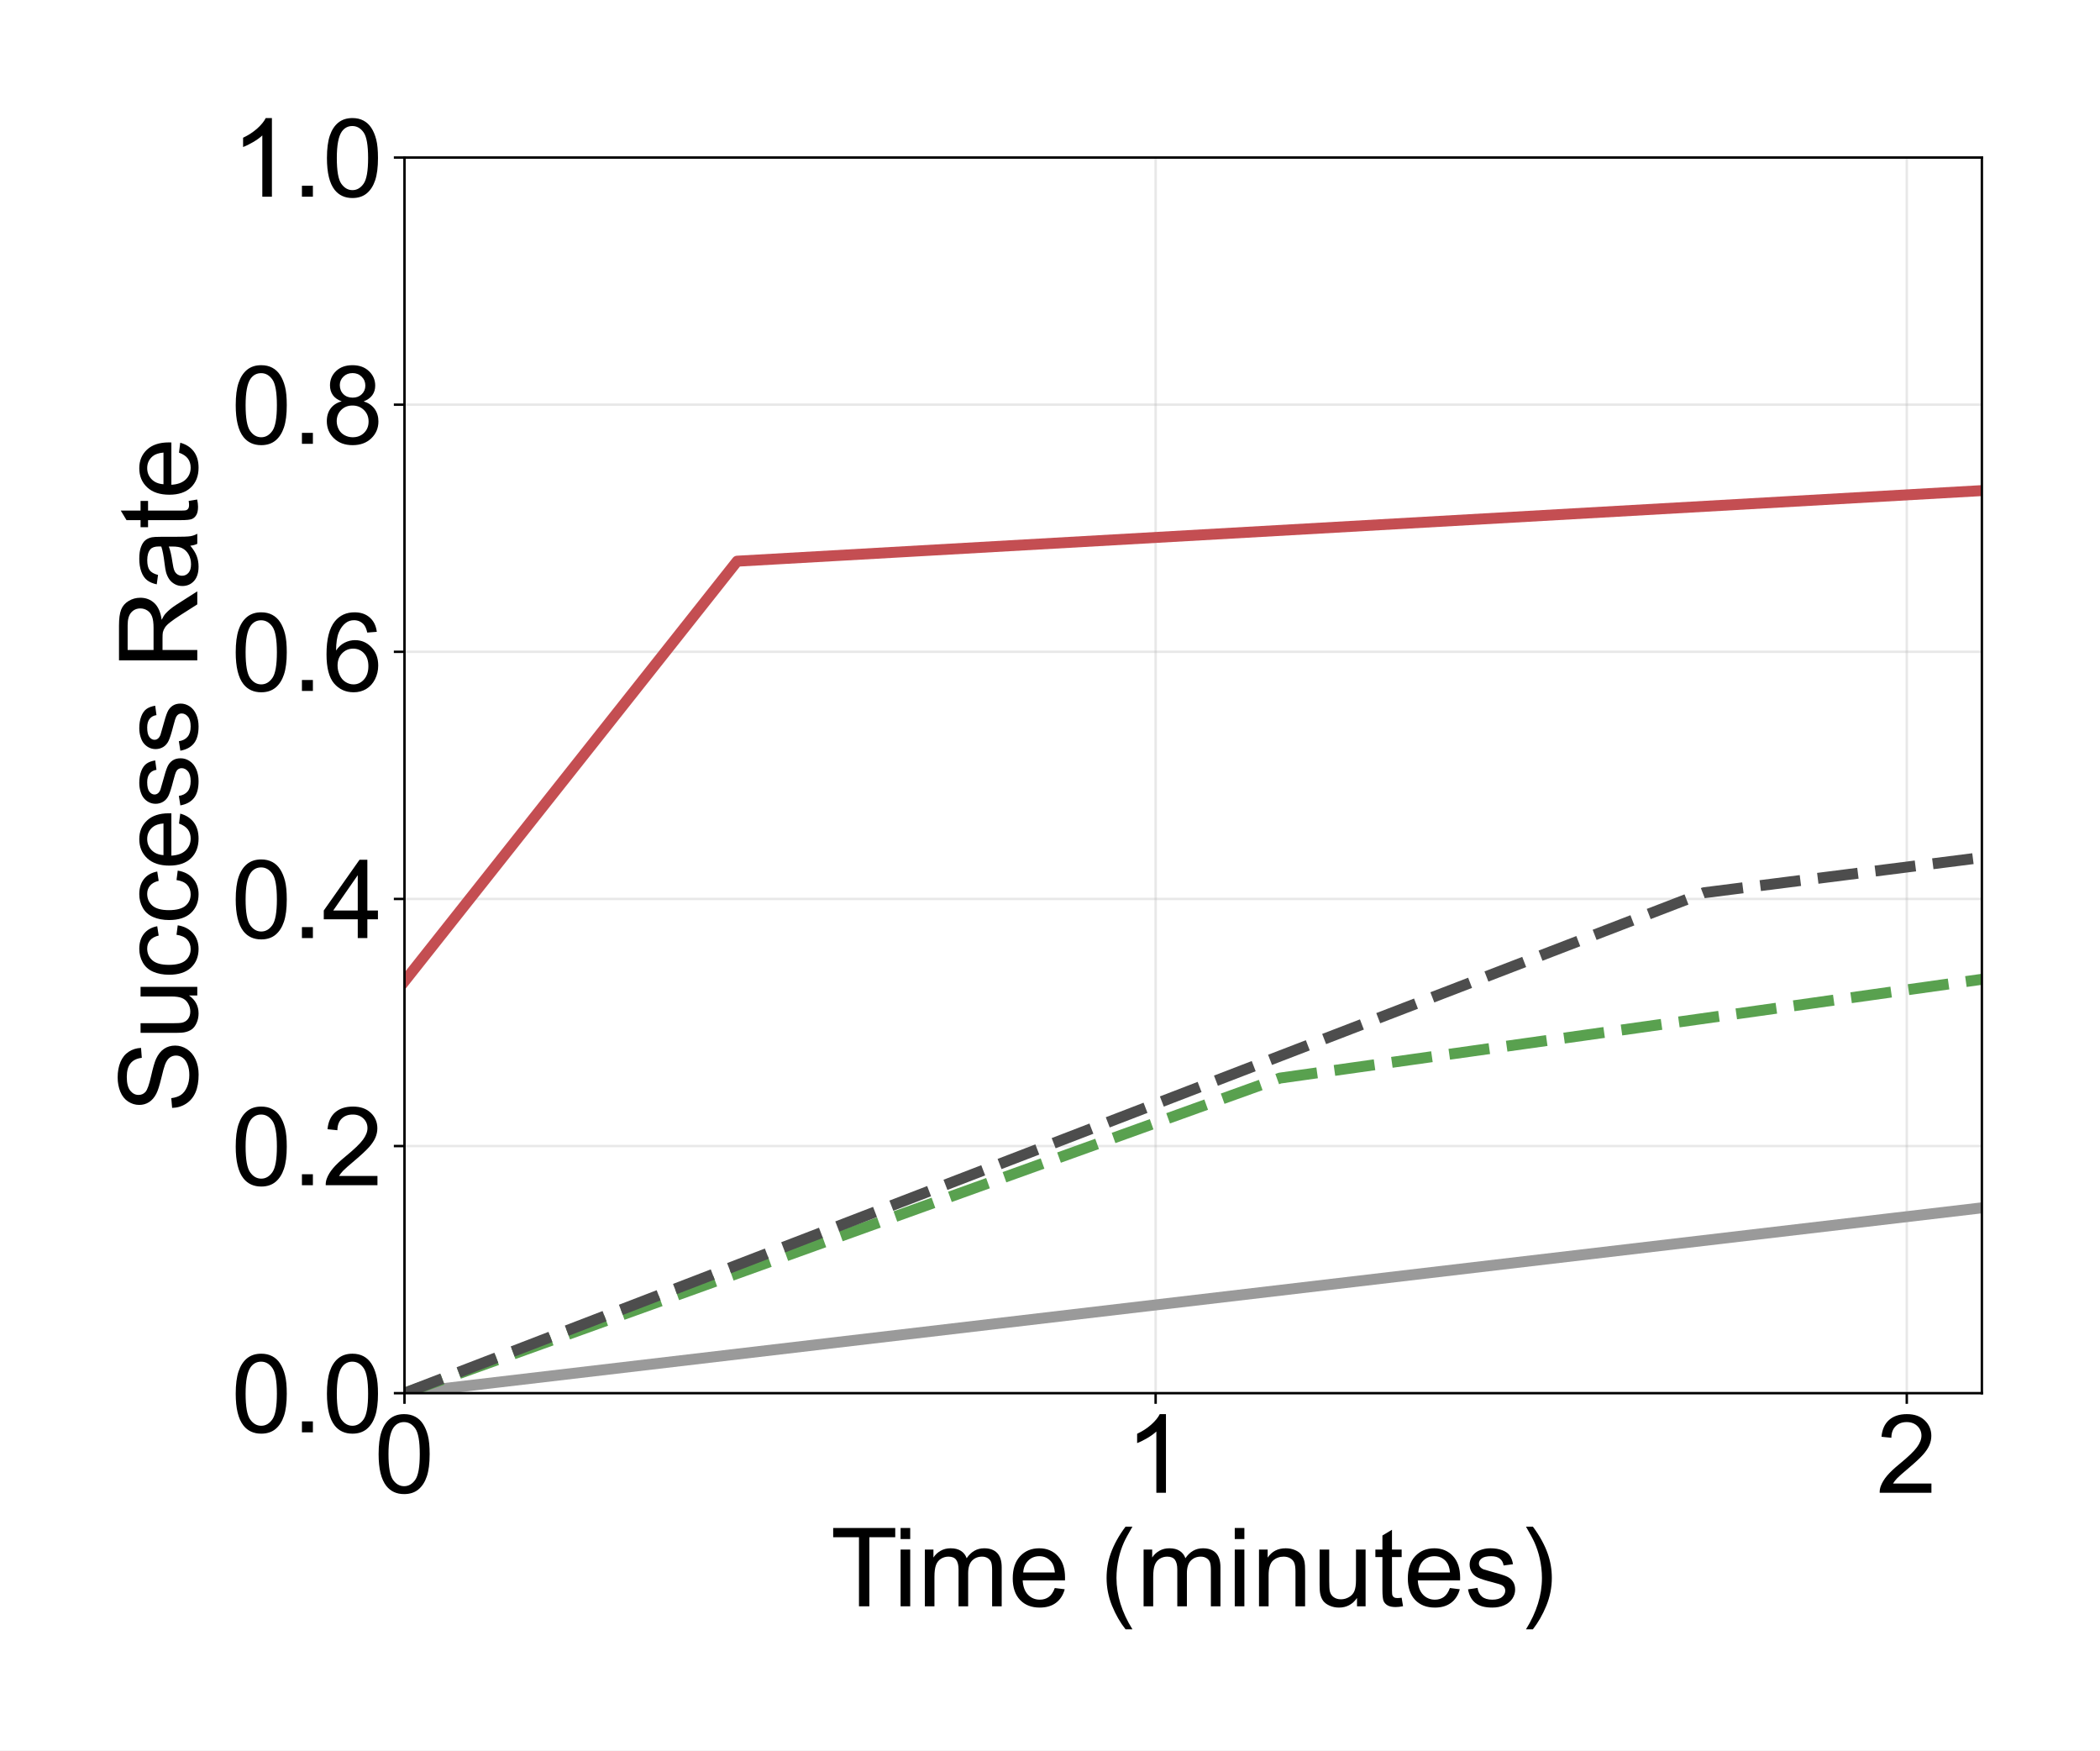
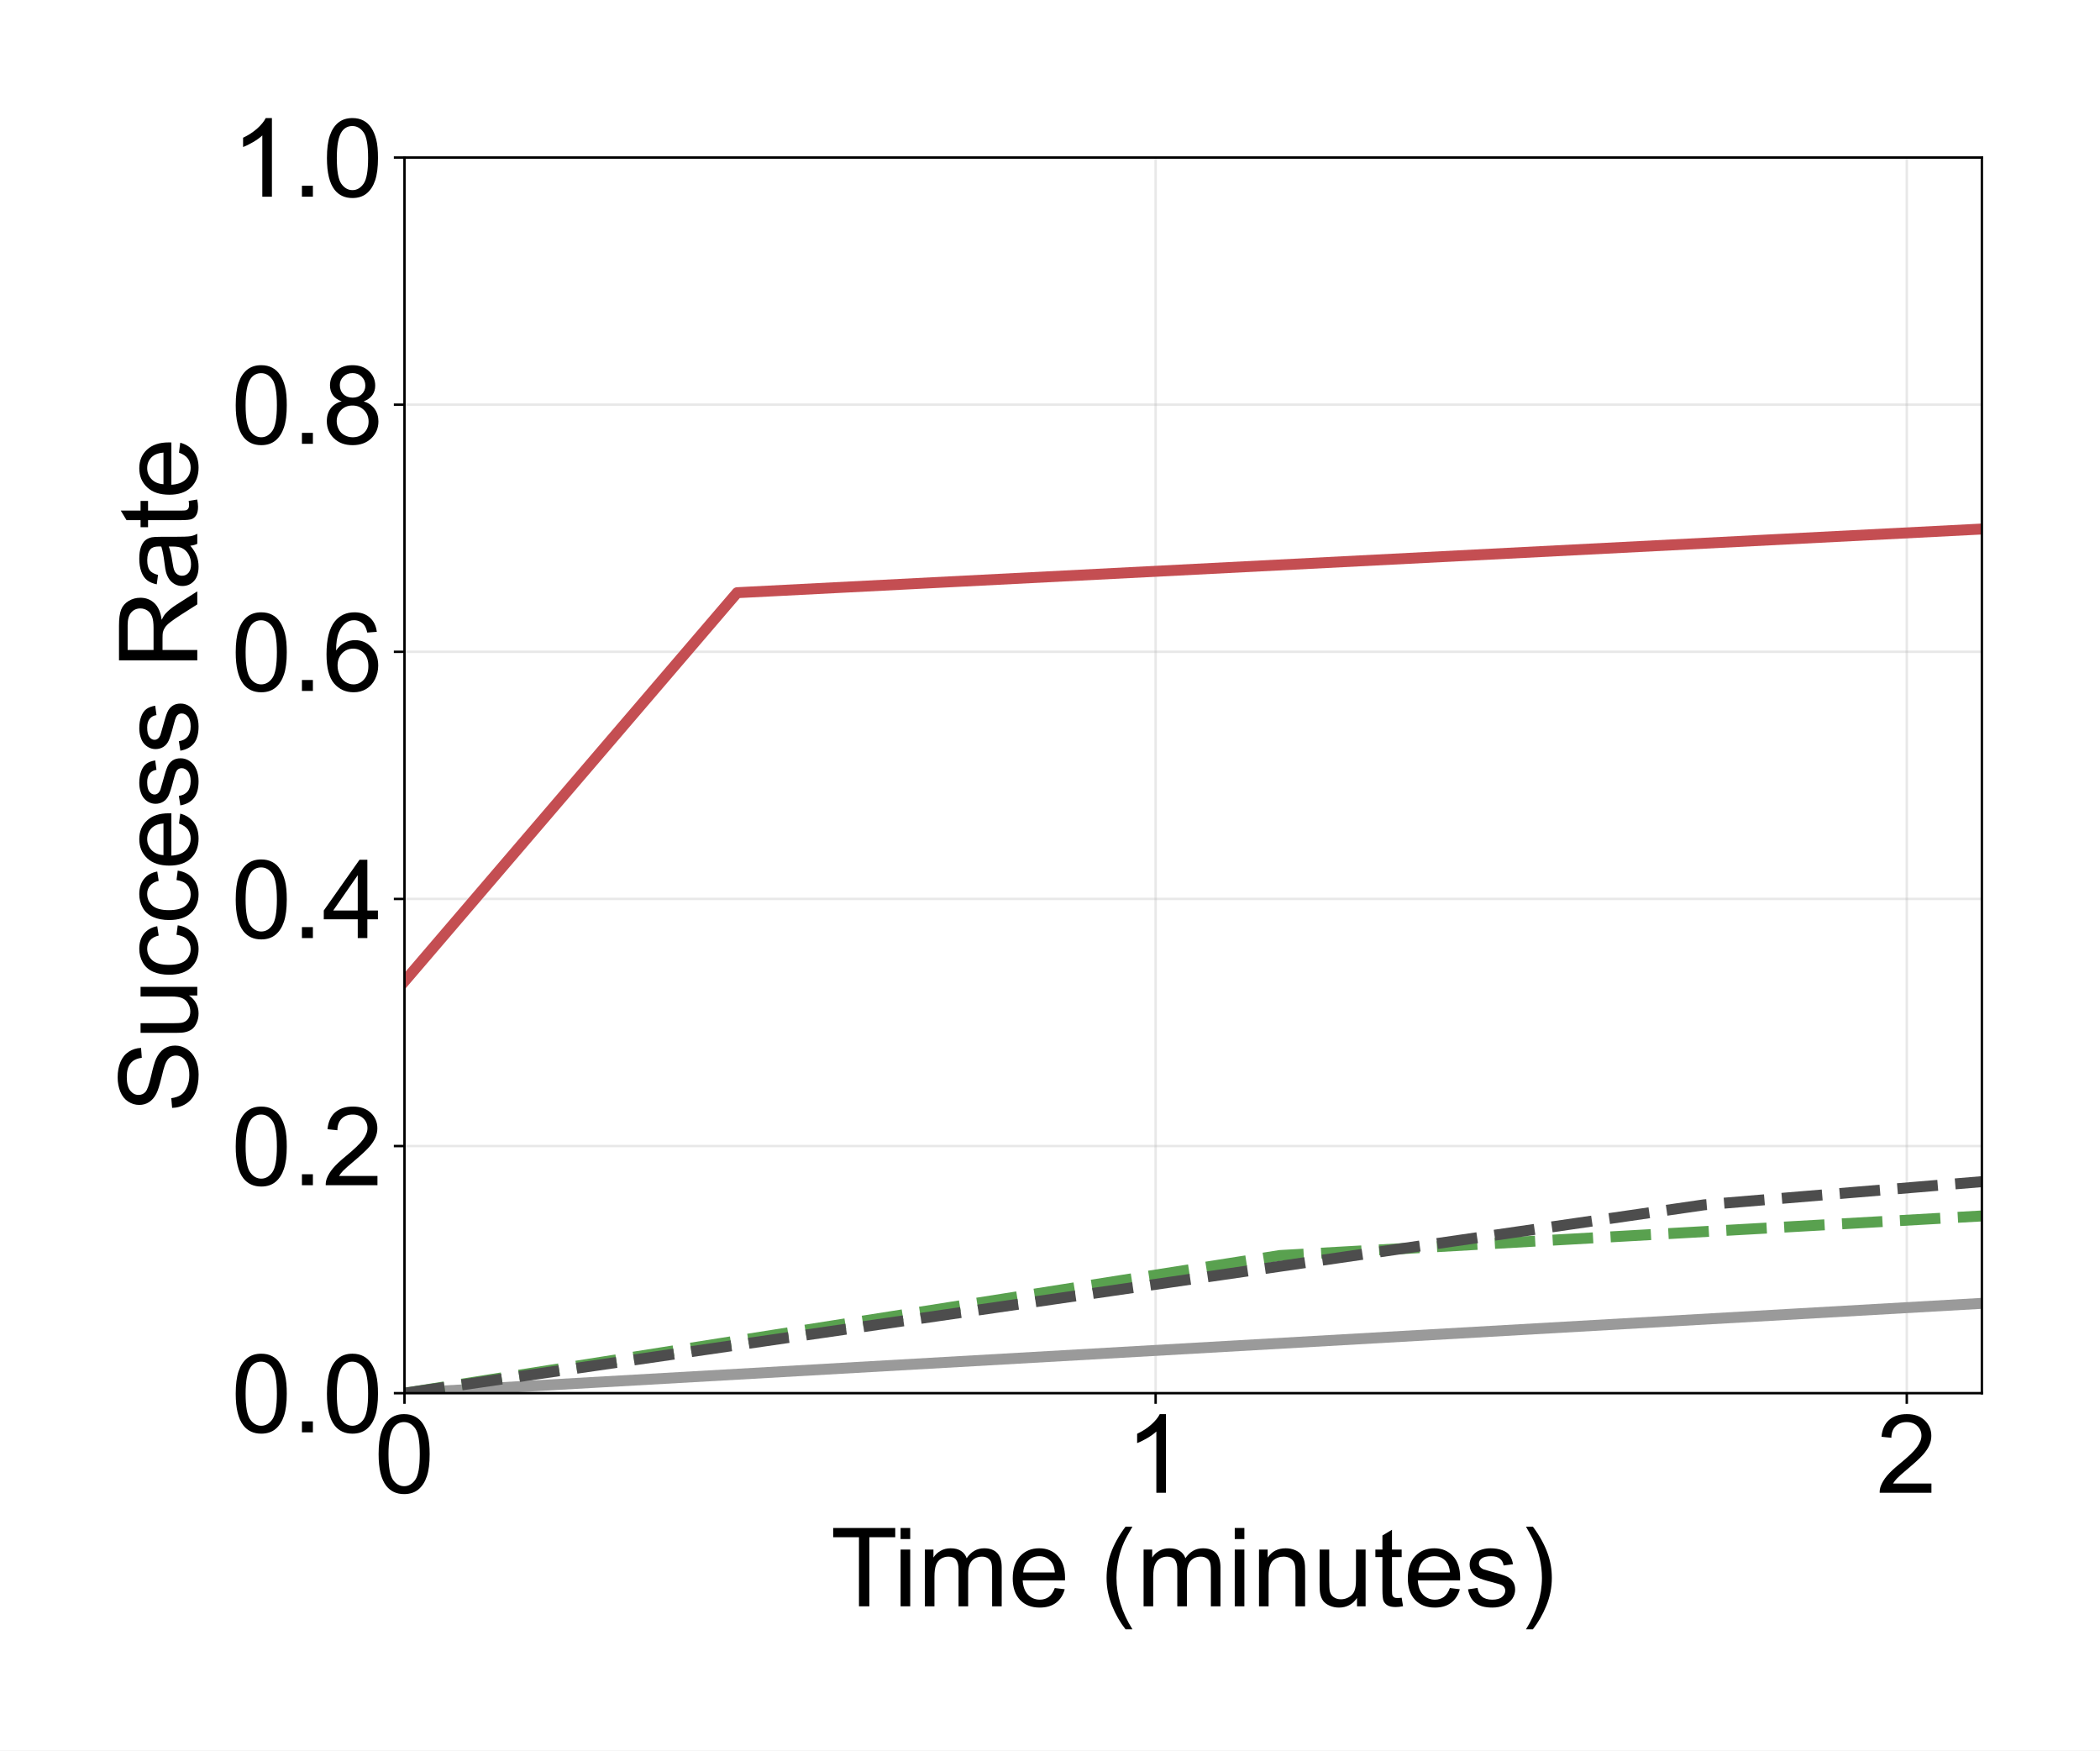
<svg xmlns="http://www.w3.org/2000/svg" xmlns:xlink="http://www.w3.org/1999/xlink" width="691.2pt" height="576pt" viewBox="0 0 691.2 576" version="1.1">
  <defs>
    <style type="text/css">*{stroke-linejoin: round; stroke-linecap: butt}</style>
  </defs>
  <g id="figure_1">
    <g id="patch_1">
      <path d="M 0 576  L 691.2 576  L 691.2 0  L 0 0  z " style="fill: #ffffff" />
    </g>
    <g id="axes_1">
      <g id="patch_2">
        <path d="M 133.13 458.44  L 652.32 458.44  L 652.32 51.84  L 133.13 51.84  z " style="fill: #ffffff" />
      </g>
      <g id="matplotlib.axis_1">
        <g id="xtick_1">
          <g id="line2d_1">
-             <path d="M 133.13 458.44  L 133.13 51.84  " clip-path="url(#p4f233ede2f)" style="fill: none; stroke: #b0b0b0; stroke-opacity: 0.3; stroke-width: 0.8; stroke-linecap: square" />
+             <path d="M 133.13 458.44  L 133.13 51.84  " clip-path="url(#pa23b45beda)" style="fill: none; stroke: #b0b0b0; stroke-opacity: 0.3; stroke-width: 0.8; stroke-linecap: square" />
          </g>
          <g id="line2d_2">
            <defs>
-               <path id="m77fd4aa649" d="M 0 0  L 0 3.5  " style="stroke: #000000; stroke-width: 0.8" />
-             </defs>
-             <g>
-               <use xlink:href="#m77fd4aa649" x="133.13" y="458.44" style="stroke: #000000; stroke-width: 0.8" />
+               <path id="mc8737bea80" d="M 0 0  L 0 3.5  " style="stroke: #000000; stroke-width: 0.8" />
+             </defs>
+             <g>
+               <use xlink:href="#mc8737bea80" x="133.13" y="458.44" style="stroke: #000000; stroke-width: 0.8" />
            </g>
          </g>
          <g id="text_1">
            <g transform="translate(123.1203 491.2081) scale(0.36 -0.36)">
              <defs>
                <path id="ArialMT-30" d="M 266 2259  Q 266 3072 433 3567  Q 600 4063 929 4331  Q 1259 4600 1759 4600  Q 2128 4600 2406 4451  Q 2684 4303 2865 4023  Q 3047 3744 3150 3342  Q 3253 2941 3253 2259  Q 3253 1453 3087 958  Q 2922 463 2592 192  Q 2263 -78 1759 -78  Q 1097 -78 719 397  Q 266 969 266 2259  z M 844 2259  Q 844 1131 1108 757  Q 1372 384 1759 384  Q 2147 384 2411 759  Q 2675 1134 2675 2259  Q 2675 3391 2411 3762  Q 2147 4134 1753 4134  Q 1366 4134 1134 3806  Q 844 3388 844 2259  z " transform="scale(0.015625)" />
              </defs>
              <use xlink:href="#ArialMT-30" />
            </g>
          </g>
        </g>
        <g id="xtick_2">
          <g id="line2d_3">
-             <path d="M 380.366 458.44  L 380.366 51.84  " clip-path="url(#p4f233ede2f)" style="fill: none; stroke: #b0b0b0; stroke-opacity: 0.3; stroke-width: 0.8; stroke-linecap: square" />
+             <path d="M 380.366 458.44  L 380.366 51.84  " clip-path="url(#pa23b45beda)" style="fill: none; stroke: #b0b0b0; stroke-opacity: 0.3; stroke-width: 0.8; stroke-linecap: square" />
          </g>
          <g id="line2d_4">
            <g>
-               <use xlink:href="#m77fd4aa649" x="380.366" y="458.44" style="stroke: #000000; stroke-width: 0.8" />
+               <use xlink:href="#mc8737bea80" x="380.366" y="458.44" style="stroke: #000000; stroke-width: 0.8" />
            </g>
          </g>
          <g id="text_2">
            <g transform="translate(370.3561 491.2081) scale(0.36 -0.36)">
              <defs>
                <path id="ArialMT-31" d="M 2384 0  L 1822 0  L 1822 3584  Q 1619 3391 1289 3197  Q 959 3003 697 2906  L 697 3450  Q 1169 3672 1522 3987  Q 1875 4303 2022 4600  L 2384 4600  L 2384 0  z " transform="scale(0.015625)" />
              </defs>
              <use xlink:href="#ArialMT-31" />
            </g>
          </g>
        </g>
        <g id="xtick_3">
          <g id="line2d_5">
-             <path d="M 627.602 458.44  L 627.602 51.84  " clip-path="url(#p4f233ede2f)" style="fill: none; stroke: #b0b0b0; stroke-opacity: 0.3; stroke-width: 0.8; stroke-linecap: square" />
+             <path d="M 627.602 458.44  L 627.602 51.84  " clip-path="url(#pa23b45beda)" style="fill: none; stroke: #b0b0b0; stroke-opacity: 0.3; stroke-width: 0.8; stroke-linecap: square" />
          </g>
          <g id="line2d_6">
            <g>
-               <use xlink:href="#m77fd4aa649" x="627.602" y="458.44" style="stroke: #000000; stroke-width: 0.8" />
+               <use xlink:href="#mc8737bea80" x="627.602" y="458.44" style="stroke: #000000; stroke-width: 0.8" />
            </g>
          </g>
          <g id="text_3">
            <g transform="translate(617.5919 491.2081) scale(0.36 -0.36)">
              <defs>
                <path id="ArialMT-32" d="M 3222 541  L 3222 0  L 194 0  Q 188 203 259 391  Q 375 700 629 1000  Q 884 1300 1366 1694  Q 2113 2306 2375 2664  Q 2638 3022 2638 3341  Q 2638 3675 2398 3904  Q 2159 4134 1775 4134  Q 1369 4134 1125 3890  Q 881 3647 878 3216  L 300 3275  Q 359 3922 746 4261  Q 1134 4600 1788 4600  Q 2447 4600 2831 4234  Q 3216 3869 3216 3328  Q 3216 3053 3103 2787  Q 2991 2522 2730 2228  Q 2469 1934 1863 1422  Q 1356 997 1212 845  Q 1069 694 975 541  L 3222 541  z " transform="scale(0.015625)" />
              </defs>
              <use xlink:href="#ArialMT-32" />
            </g>
          </g>
        </g>
        <g id="text_4">
          <g transform="translate(273.3934 528.57) scale(0.36 -0.36)">
            <defs>
              <path id="ArialMT-54" d="M 1659 0  L 1659 4041  L 150 4041  L 150 4581  L 3781 4581  L 3781 4041  L 2266 4041  L 2266 0  L 1659 0  z " transform="scale(0.015625)" />
              <path id="ArialMT-69" d="M 425 3934  L 425 4581  L 988 4581  L 988 3934  L 425 3934  z M 425 0  L 425 3319  L 988 3319  L 988 0  L 425 0  z " transform="scale(0.015625)" />
              <path id="ArialMT-6d" d="M 422 0  L 422 3319  L 925 3319  L 925 2853  Q 1081 3097 1340 3245  Q 1600 3394 1931 3394  Q 2300 3394 2536 3241  Q 2772 3088 2869 2813  Q 3263 3394 3894 3394  Q 4388 3394 4653 3120  Q 4919 2847 4919 2278  L 4919 0  L 4359 0  L 4359 2091  Q 4359 2428 4304 2576  Q 4250 2725 4106 2815  Q 3963 2906 3769 2906  Q 3419 2906 3187 2673  Q 2956 2441 2956 1928  L 2956 0  L 2394 0  L 2394 2156  Q 2394 2531 2256 2718  Q 2119 2906 1806 2906  Q 1569 2906 1367 2781  Q 1166 2656 1075 2415  Q 984 2175 984 1722  L 984 0  L 422 0  z " transform="scale(0.015625)" />
              <path id="ArialMT-65" d="M 2694 1069  L 3275 997  Q 3138 488 2766 206  Q 2394 -75 1816 -75  Q 1088 -75 661 373  Q 234 822 234 1631  Q 234 2469 665 2931  Q 1097 3394 1784 3394  Q 2450 3394 2872 2941  Q 3294 2488 3294 1666  Q 3294 1616 3291 1516  L 816 1516  Q 847 969 1125 678  Q 1403 388 1819 388  Q 2128 388 2347 550  Q 2566 713 2694 1069  z M 847 1978  L 2700 1978  Q 2663 2397 2488 2606  Q 2219 2931 1791 2931  Q 1403 2931 1139 2672  Q 875 2413 847 1978  z " transform="scale(0.015625)" />
              <path id="ArialMT-20" transform="scale(0.015625)" />
              <path id="ArialMT-28" d="M 1497 -1347  Q 1031 -759 709 28  Q 388 816 388 1659  Q 388 2403 628 3084  Q 909 3875 1497 4659  L 1900 4659  Q 1522 4009 1400 3731  Q 1209 3300 1100 2831  Q 966 2247 966 1656  Q 966 153 1900 -1347  L 1497 -1347  z " transform="scale(0.015625)" />
              <path id="ArialMT-6e" d="M 422 0  L 422 3319  L 928 3319  L 928 2847  Q 1294 3394 1984 3394  Q 2284 3394 2536 3286  Q 2788 3178 2913 3003  Q 3038 2828 3088 2588  Q 3119 2431 3119 2041  L 3119 0  L 2556 0  L 2556 2019  Q 2556 2363 2490 2533  Q 2425 2703 2258 2804  Q 2091 2906 1866 2906  Q 1506 2906 1245 2678  Q 984 2450 984 1813  L 984 0  L 422 0  z " transform="scale(0.015625)" />
              <path id="ArialMT-75" d="M 2597 0  L 2597 488  Q 2209 -75 1544 -75  Q 1250 -75 995 37  Q 741 150 617 320  Q 494 491 444 738  Q 409 903 409 1263  L 409 3319  L 972 3319  L 972 1478  Q 972 1038 1006 884  Q 1059 663 1231 536  Q 1403 409 1656 409  Q 1909 409 2131 539  Q 2353 669 2445 892  Q 2538 1116 2538 1541  L 2538 3319  L 3100 3319  L 3100 0  L 2597 0  z " transform="scale(0.015625)" />
              <path id="ArialMT-74" d="M 1650 503  L 1731 6  Q 1494 -44 1306 -44  Q 1000 -44 831 53  Q 663 150 594 308  Q 525 466 525 972  L 525 2881  L 113 2881  L 113 3319  L 525 3319  L 525 4141  L 1084 4478  L 1084 3319  L 1650 3319  L 1650 2881  L 1084 2881  L 1084 941  Q 1084 700 1114 631  Q 1144 563 1211 522  Q 1278 481 1403 481  Q 1497 481 1650 503  z " transform="scale(0.015625)" />
              <path id="ArialMT-73" d="M 197 991  L 753 1078  Q 800 744 1014 566  Q 1228 388 1613 388  Q 2000 388 2187 545  Q 2375 703 2375 916  Q 2375 1106 2209 1216  Q 2094 1291 1634 1406  Q 1016 1563 777 1677  Q 538 1791 414 1992  Q 291 2194 291 2438  Q 291 2659 392 2848  Q 494 3038 669 3163  Q 800 3259 1026 3326  Q 1253 3394 1513 3394  Q 1903 3394 2198 3281  Q 2494 3169 2634 2976  Q 2775 2784 2828 2463  L 2278 2388  Q 2241 2644 2061 2787  Q 1881 2931 1553 2931  Q 1166 2931 1000 2803  Q 834 2675 834 2503  Q 834 2394 903 2306  Q 972 2216 1119 2156  Q 1203 2125 1616 2013  Q 2213 1853 2448 1751  Q 2684 1650 2818 1456  Q 2953 1263 2953 975  Q 2953 694 2789 445  Q 2625 197 2315 61  Q 2006 -75 1616 -75  Q 969 -75 630 194  Q 291 463 197 991  z " transform="scale(0.015625)" />
              <path id="ArialMT-29" d="M 791 -1347  L 388 -1347  Q 1322 153 1322 1656  Q 1322 2244 1188 2822  Q 1081 3291 891 3722  Q 769 4003 388 4659  L 791 4659  Q 1378 3875 1659 3084  Q 1900 2403 1900 1659  Q 1900 816 1576 28  Q 1253 -759 791 -1347  z " transform="scale(0.015625)" />
            </defs>
            <use xlink:href="#ArialMT-54" />
            <use xlink:href="#ArialMT-69" transform="translate(57.33398 0)" />
            <use xlink:href="#ArialMT-6d" transform="translate(79.55078 0)" />
            <use xlink:href="#ArialMT-65" transform="translate(162.8516 0)" />
            <use xlink:href="#ArialMT-20" transform="translate(218.4668 0)" />
            <use xlink:href="#ArialMT-28" transform="translate(246.25 0)" />
            <use xlink:href="#ArialMT-6d" transform="translate(279.5508 0)" />
            <use xlink:href="#ArialMT-69" transform="translate(362.8516 0)" />
            <use xlink:href="#ArialMT-6e" transform="translate(385.0684 0)" />
            <use xlink:href="#ArialMT-75" transform="translate(440.6836 0)" />
            <use xlink:href="#ArialMT-74" transform="translate(496.2988 0)" />
            <use xlink:href="#ArialMT-65" transform="translate(524.082 0)" />
            <use xlink:href="#ArialMT-73" transform="translate(579.6973 0)" />
            <use xlink:href="#ArialMT-29" transform="translate(629.6973 0)" />
          </g>
        </g>
      </g>
      <g id="matplotlib.axis_2">
        <g id="ytick_1">
          <g id="line2d_7">
-             <path d="M 133.13 458.44  L 652.32 458.44  " clip-path="url(#p4f233ede2f)" style="fill: none; stroke: #b0b0b0; stroke-opacity: 0.3; stroke-width: 0.8; stroke-linecap: square" />
+             <path d="M 133.13 458.44  L 652.32 458.44  " clip-path="url(#pa23b45beda)" style="fill: none; stroke: #b0b0b0; stroke-opacity: 0.3; stroke-width: 0.8; stroke-linecap: square" />
          </g>
          <g id="line2d_8">
            <defs>
-               <path id="mf67b2aef1b" d="M 0 0  L -3.5 0  " style="stroke: #000000; stroke-width: 0.8" />
-             </defs>
-             <g>
-               <use xlink:href="#mf67b2aef1b" x="133.13" y="458.44" style="stroke: #000000; stroke-width: 0.8" />
+               <path id="mf6ff5a0eb2" d="M 0 0  L -3.5 0  " style="stroke: #000000; stroke-width: 0.8" />
+             </defs>
+             <g>
+               <use xlink:href="#mf6ff5a0eb2" x="133.13" y="458.44" style="stroke: #000000; stroke-width: 0.8" />
            </g>
          </g>
          <g id="text_5">
            <g transform="translate(76.09 471.3241) scale(0.36 -0.36)">
              <defs>
                <path id="ArialMT-2e" d="M 581 0  L 581 641  L 1222 641  L 1222 0  L 581 0  z " transform="scale(0.015625)" />
              </defs>
              <use xlink:href="#ArialMT-30" />
              <use xlink:href="#ArialMT-2e" transform="translate(55.61523 0)" />
              <use xlink:href="#ArialMT-30" transform="translate(83.39844 0)" />
            </g>
          </g>
        </g>
        <g id="ytick_2">
          <g id="line2d_9">
-             <path d="M 133.13 377.12  L 652.32 377.12  " clip-path="url(#p4f233ede2f)" style="fill: none; stroke: #b0b0b0; stroke-opacity: 0.3; stroke-width: 0.8; stroke-linecap: square" />
+             <path d="M 133.13 377.12  L 652.32 377.12  " clip-path="url(#pa23b45beda)" style="fill: none; stroke: #b0b0b0; stroke-opacity: 0.3; stroke-width: 0.8; stroke-linecap: square" />
          </g>
          <g id="line2d_10">
            <g>
-               <use xlink:href="#mf67b2aef1b" x="133.13" y="377.12" style="stroke: #000000; stroke-width: 0.8" />
+               <use xlink:href="#mf6ff5a0eb2" x="133.13" y="377.12" style="stroke: #000000; stroke-width: 0.8" />
            </g>
          </g>
          <g id="text_6">
            <g transform="translate(76.09 390.0041) scale(0.36 -0.36)">
              <use xlink:href="#ArialMT-30" />
              <use xlink:href="#ArialMT-2e" transform="translate(55.61523 0)" />
              <use xlink:href="#ArialMT-32" transform="translate(83.39844 0)" />
            </g>
          </g>
        </g>
        <g id="ytick_3">
          <g id="line2d_11">
-             <path d="M 133.13 295.8  L 652.32 295.8  " clip-path="url(#p4f233ede2f)" style="fill: none; stroke: #b0b0b0; stroke-opacity: 0.3; stroke-width: 0.8; stroke-linecap: square" />
+             <path d="M 133.13 295.8  L 652.32 295.8  " clip-path="url(#pa23b45beda)" style="fill: none; stroke: #b0b0b0; stroke-opacity: 0.3; stroke-width: 0.8; stroke-linecap: square" />
          </g>
          <g id="line2d_12">
            <g>
-               <use xlink:href="#mf67b2aef1b" x="133.13" y="295.8" style="stroke: #000000; stroke-width: 0.8" />
+               <use xlink:href="#mf6ff5a0eb2" x="133.13" y="295.8" style="stroke: #000000; stroke-width: 0.8" />
            </g>
          </g>
          <g id="text_7">
            <g transform="translate(76.09 308.6841) scale(0.36 -0.36)">
              <defs>
                <path id="ArialMT-34" d="M 2069 0  L 2069 1097  L 81 1097  L 81 1613  L 2172 4581  L 2631 4581  L 2631 1613  L 3250 1613  L 3250 1097  L 2631 1097  L 2631 0  L 2069 0  z M 2069 1613  L 2069 3678  L 634 1613  L 2069 1613  z " transform="scale(0.015625)" />
              </defs>
              <use xlink:href="#ArialMT-30" />
              <use xlink:href="#ArialMT-2e" transform="translate(55.61523 0)" />
              <use xlink:href="#ArialMT-34" transform="translate(83.39844 0)" />
            </g>
          </g>
        </g>
        <g id="ytick_4">
          <g id="line2d_13">
-             <path d="M 133.13 214.48  L 652.32 214.48  " clip-path="url(#p4f233ede2f)" style="fill: none; stroke: #b0b0b0; stroke-opacity: 0.3; stroke-width: 0.8; stroke-linecap: square" />
+             <path d="M 133.13 214.48  L 652.32 214.48  " clip-path="url(#pa23b45beda)" style="fill: none; stroke: #b0b0b0; stroke-opacity: 0.3; stroke-width: 0.8; stroke-linecap: square" />
          </g>
          <g id="line2d_14">
            <g>
-               <use xlink:href="#mf67b2aef1b" x="133.13" y="214.48" style="stroke: #000000; stroke-width: 0.8" />
+               <use xlink:href="#mf6ff5a0eb2" x="133.13" y="214.48" style="stroke: #000000; stroke-width: 0.8" />
            </g>
          </g>
          <g id="text_8">
            <g transform="translate(76.09 227.3641) scale(0.36 -0.36)">
              <defs>
                <path id="ArialMT-36" d="M 3184 3459  L 2625 3416  Q 2550 3747 2413 3897  Q 2184 4138 1850 4138  Q 1581 4138 1378 3988  Q 1113 3794 959 3422  Q 806 3050 800 2363  Q 1003 2672 1297 2822  Q 1591 2972 1913 2972  Q 2475 2972 2870 2558  Q 3266 2144 3266 1488  Q 3266 1056 3080 686  Q 2894 316 2569 119  Q 2244 -78 1831 -78  Q 1128 -78 684 439  Q 241 956 241 2144  Q 241 3472 731 4075  Q 1159 4600 1884 4600  Q 2425 4600 2770 4297  Q 3116 3994 3184 3459  z M 888 1484  Q 888 1194 1011 928  Q 1134 663 1356 523  Q 1578 384 1822 384  Q 2178 384 2434 671  Q 2691 959 2691 1453  Q 2691 1928 2437 2201  Q 2184 2475 1800 2475  Q 1419 2475 1153 2201  Q 888 1928 888 1484  z " transform="scale(0.015625)" />
              </defs>
              <use xlink:href="#ArialMT-30" />
              <use xlink:href="#ArialMT-2e" transform="translate(55.61523 0)" />
              <use xlink:href="#ArialMT-36" transform="translate(83.39844 0)" />
            </g>
          </g>
        </g>
        <g id="ytick_5">
          <g id="line2d_15">
-             <path d="M 133.13 133.16  L 652.32 133.16  " clip-path="url(#p4f233ede2f)" style="fill: none; stroke: #b0b0b0; stroke-opacity: 0.3; stroke-width: 0.8; stroke-linecap: square" />
+             <path d="M 133.13 133.16  L 652.32 133.16  " clip-path="url(#pa23b45beda)" style="fill: none; stroke: #b0b0b0; stroke-opacity: 0.3; stroke-width: 0.8; stroke-linecap: square" />
          </g>
          <g id="line2d_16">
            <g>
-               <use xlink:href="#mf67b2aef1b" x="133.13" y="133.16" style="stroke: #000000; stroke-width: 0.8" />
+               <use xlink:href="#mf6ff5a0eb2" x="133.13" y="133.16" style="stroke: #000000; stroke-width: 0.8" />
            </g>
          </g>
          <g id="text_9">
            <g transform="translate(76.09 146.0441) scale(0.36 -0.36)">
              <defs>
                <path id="ArialMT-38" d="M 1131 2484  Q 781 2613 612 2850  Q 444 3088 444 3419  Q 444 3919 803 4259  Q 1163 4600 1759 4600  Q 2359 4600 2725 4251  Q 3091 3903 3091 3403  Q 3091 3084 2923 2848  Q 2756 2613 2416 2484  Q 2838 2347 3058 2040  Q 3278 1734 3278 1309  Q 3278 722 2862 322  Q 2447 -78 1769 -78  Q 1091 -78 675 323  Q 259 725 259 1325  Q 259 1772 486 2073  Q 713 2375 1131 2484  z M 1019 3438  Q 1019 3113 1228 2906  Q 1438 2700 1772 2700  Q 2097 2700 2305 2904  Q 2513 3109 2513 3406  Q 2513 3716 2298 3927  Q 2084 4138 1766 4138  Q 1444 4138 1231 3931  Q 1019 3725 1019 3438  z M 838 1322  Q 838 1081 952 856  Q 1066 631 1291 507  Q 1516 384 1775 384  Q 2178 384 2440 643  Q 2703 903 2703 1303  Q 2703 1709 2433 1975  Q 2163 2241 1756 2241  Q 1359 2241 1098 1978  Q 838 1716 838 1322  z " transform="scale(0.015625)" />
              </defs>
              <use xlink:href="#ArialMT-30" />
              <use xlink:href="#ArialMT-2e" transform="translate(55.61523 0)" />
              <use xlink:href="#ArialMT-38" transform="translate(83.39844 0)" />
            </g>
          </g>
        </g>
        <g id="ytick_6">
          <g id="line2d_17">
-             <path d="M 133.13 51.84  L 652.32 51.84  " clip-path="url(#p4f233ede2f)" style="fill: none; stroke: #b0b0b0; stroke-opacity: 0.3; stroke-width: 0.8; stroke-linecap: square" />
+             <path d="M 133.13 51.84  L 652.32 51.84  " clip-path="url(#pa23b45beda)" style="fill: none; stroke: #b0b0b0; stroke-opacity: 0.3; stroke-width: 0.8; stroke-linecap: square" />
          </g>
          <g id="line2d_18">
            <g>
-               <use xlink:href="#mf67b2aef1b" x="133.13" y="51.84" style="stroke: #000000; stroke-width: 0.8" />
+               <use xlink:href="#mf6ff5a0eb2" x="133.13" y="51.84" style="stroke: #000000; stroke-width: 0.8" />
            </g>
          </g>
          <g id="text_10">
            <g transform="translate(76.09 64.72406) scale(0.36 -0.36)">
              <use xlink:href="#ArialMT-31" />
              <use xlink:href="#ArialMT-2e" transform="translate(55.61523 0)" />
              <use xlink:href="#ArialMT-30" transform="translate(83.39844 0)" />
            </g>
          </g>
        </g>
        <g id="text_11">
          <g transform="translate(64.935 366.1859) rotate(-90) scale(0.36 -0.36)">
            <defs>
              <path id="ArialMT-53" d="M 288 1472  L 859 1522  Q 900 1178 1048 958  Q 1197 738 1509 602  Q 1822 466 2213 466  Q 2559 466 2825 569  Q 3091 672 3220 851  Q 3350 1031 3350 1244  Q 3350 1459 3225 1620  Q 3100 1781 2813 1891  Q 2628 1963 1997 2114  Q 1366 2266 1113 2400  Q 784 2572 623 2826  Q 463 3081 463 3397  Q 463 3744 659 4045  Q 856 4347 1234 4503  Q 1613 4659 2075 4659  Q 2584 4659 2973 4495  Q 3363 4331 3572 4012  Q 3781 3694 3797 3291  L 3216 3247  Q 3169 3681 2898 3903  Q 2628 4125 2100 4125  Q 1550 4125 1298 3923  Q 1047 3722 1047 3438  Q 1047 3191 1225 3031  Q 1400 2872 2139 2705  Q 2878 2538 3153 2413  Q 3553 2228 3743 1945  Q 3934 1663 3934 1294  Q 3934 928 3725 604  Q 3516 281 3123 101  Q 2731 -78 2241 -78  Q 1619 -78 1198 103  Q 778 284 539 648  Q 300 1013 288 1472  z " transform="scale(0.015625)" />
              <path id="ArialMT-63" d="M 2588 1216  L 3141 1144  Q 3050 572 2676 248  Q 2303 -75 1759 -75  Q 1078 -75 664 370  Q 250 816 250 1647  Q 250 2184 428 2587  Q 606 2991 970 3192  Q 1334 3394 1763 3394  Q 2303 3394 2647 3120  Q 2991 2847 3088 2344  L 2541 2259  Q 2463 2594 2264 2762  Q 2066 2931 1784 2931  Q 1359 2931 1093 2626  Q 828 2322 828 1663  Q 828 994 1084 691  Q 1341 388 1753 388  Q 2084 388 2306 591  Q 2528 794 2588 1216  z " transform="scale(0.015625)" />
              <path id="ArialMT-52" d="M 503 0  L 503 4581  L 2534 4581  Q 3147 4581 3465 4457  Q 3784 4334 3975 4021  Q 4166 3709 4166 3331  Q 4166 2844 3850 2509  Q 3534 2175 2875 2084  Q 3116 1969 3241 1856  Q 3506 1613 3744 1247  L 4541 0  L 3778 0  L 3172 953  Q 2906 1366 2734 1584  Q 2563 1803 2427 1890  Q 2291 1978 2150 2013  Q 2047 2034 1813 2034  L 1109 2034  L 1109 0  L 503 0  z M 1109 2559  L 2413 2559  Q 2828 2559 3062 2645  Q 3297 2731 3419 2920  Q 3541 3109 3541 3331  Q 3541 3656 3305 3865  Q 3069 4075 2559 4075  L 1109 4075  L 1109 2559  z " transform="scale(0.015625)" />
              <path id="ArialMT-61" d="M 2588 409  Q 2275 144 1986 34  Q 1697 -75 1366 -75  Q 819 -75 525 192  Q 231 459 231 875  Q 231 1119 342 1320  Q 453 1522 633 1644  Q 813 1766 1038 1828  Q 1203 1872 1538 1913  Q 2219 1994 2541 2106  Q 2544 2222 2544 2253  Q 2544 2597 2384 2738  Q 2169 2928 1744 2928  Q 1347 2928 1158 2789  Q 969 2650 878 2297  L 328 2372  Q 403 2725 575 2942  Q 747 3159 1072 3276  Q 1397 3394 1825 3394  Q 2250 3394 2515 3294  Q 2781 3194 2906 3042  Q 3031 2891 3081 2659  Q 3109 2516 3109 2141  L 3109 1391  Q 3109 606 3145 398  Q 3181 191 3288 0  L 2700 0  Q 2613 175 2588 409  z M 2541 1666  Q 2234 1541 1622 1453  Q 1275 1403 1131 1340  Q 988 1278 909 1158  Q 831 1038 831 891  Q 831 666 1001 516  Q 1172 366 1500 366  Q 1825 366 2078 508  Q 2331 650 2450 897  Q 2541 1088 2541 1459  L 2541 1666  z " transform="scale(0.015625)" />
            </defs>
            <use xlink:href="#ArialMT-53" />
            <use xlink:href="#ArialMT-75" transform="translate(66.69922 0)" />
            <use xlink:href="#ArialMT-63" transform="translate(122.3145 0)" />
            <use xlink:href="#ArialMT-63" transform="translate(172.3145 0)" />
            <use xlink:href="#ArialMT-65" transform="translate(222.3145 0)" />
            <use xlink:href="#ArialMT-73" transform="translate(277.9297 0)" />
            <use xlink:href="#ArialMT-73" transform="translate(327.9297 0)" />
            <use xlink:href="#ArialMT-20" transform="translate(377.9297 0)" />
            <use xlink:href="#ArialMT-52" transform="translate(405.7129 0)" />
            <use xlink:href="#ArialMT-61" transform="translate(477.9297 0)" />
            <use xlink:href="#ArialMT-74" transform="translate(533.5449 0)" />
            <use xlink:href="#ArialMT-65" transform="translate(561.3281 0)" />
          </g>
        </g>
      </g>
      <g id="line2d_19">
-         <path d="M 133.13 458.44  L 652.32 397.45  " clip-path="url(#p4f233ede2f)" style="fill: none; stroke: #9a9a9a; stroke-width: 3.6; stroke-linecap: square" />
+         <path d="M 133.13 458.44  L 652.32 428.881  " clip-path="url(#pa23b45beda)" style="fill: none; stroke: #9a9a9a; stroke-width: 3.6; stroke-linecap: square" />
      </g>
      <g id="line2d_20">
-         <path d="M 133.13 458.44  L 421.282 354.757  L 652.32 322.249  " clip-path="url(#p4f233ede2f)" style="fill: none; stroke-dasharray: 13.32,5.76; stroke-dashoffset: 0; stroke: #59a14f; stroke-width: 3.6" />
+         <path d="M 133.13 458.44  L 421.282 413.139  L 652.32 400.122  " clip-path="url(#pa23b45beda)" style="fill: none; stroke-dasharray: 13.32,5.76; stroke-dashoffset: 0; stroke: #59a14f; stroke-width: 3.6" />
      </g>
      <g id="line2d_21">
-         <path d="M 133.13 458.44  L 560.848 293.767  L 652.32 282.179  " clip-path="url(#p4f233ede2f)" style="fill: none; stroke-dasharray: 13.32,5.76; stroke-dashoffset: 0; stroke: #4d4d4d; stroke-width: 3.6" />
+         <path d="M 133.13 458.44  L 560.848 396.466  L 652.32 388.836  " clip-path="url(#pa23b45beda)" style="fill: none; stroke-dasharray: 13.32,5.76; stroke-dashoffset: 0; stroke: #4d4d4d; stroke-width: 3.6" />
      </g>
      <g id="line2d_22">
-         <path d="M 133.13 322.907  L 242.631 184.663  L 652.32 161.438  " clip-path="url(#p4f233ede2f)" style="fill: none; stroke: #c44e52; stroke-width: 3.6; stroke-linecap: square" />
+         <path d="M 133.13 322.907  L 242.631 195.031  L 652.32 174.082  " clip-path="url(#pa23b45beda)" style="fill: none; stroke: #c44e52; stroke-width: 3.6; stroke-linecap: square" />
      </g>
      <g id="patch_3">
        <path d="M 133.13 458.44  L 133.13 51.84  " style="fill: none; stroke: #000000; stroke-width: 0.8; stroke-linejoin: miter; stroke-linecap: square" />
      </g>
      <g id="patch_4">
        <path d="M 652.32 458.44  L 652.32 51.84  " style="fill: none; stroke: #000000; stroke-width: 0.8; stroke-linejoin: miter; stroke-linecap: square" />
      </g>
      <g id="patch_5">
        <path d="M 133.13 458.44  L 652.32 458.44  " style="fill: none; stroke: #000000; stroke-width: 0.8; stroke-linejoin: miter; stroke-linecap: square" />
      </g>
      <g id="patch_6">
        <path d="M 133.13 51.84  L 652.32 51.84  " style="fill: none; stroke: #000000; stroke-width: 0.8; stroke-linejoin: miter; stroke-linecap: square" />
      </g>
    </g>
  </g>
  <defs>
-     <clipPath id="p4f233ede2f">
+     <clipPath id="pa23b45beda">
      <rect x="133.13" y="51.84" width="519.19" height="406.6" />
    </clipPath>
  </defs>
</svg>
